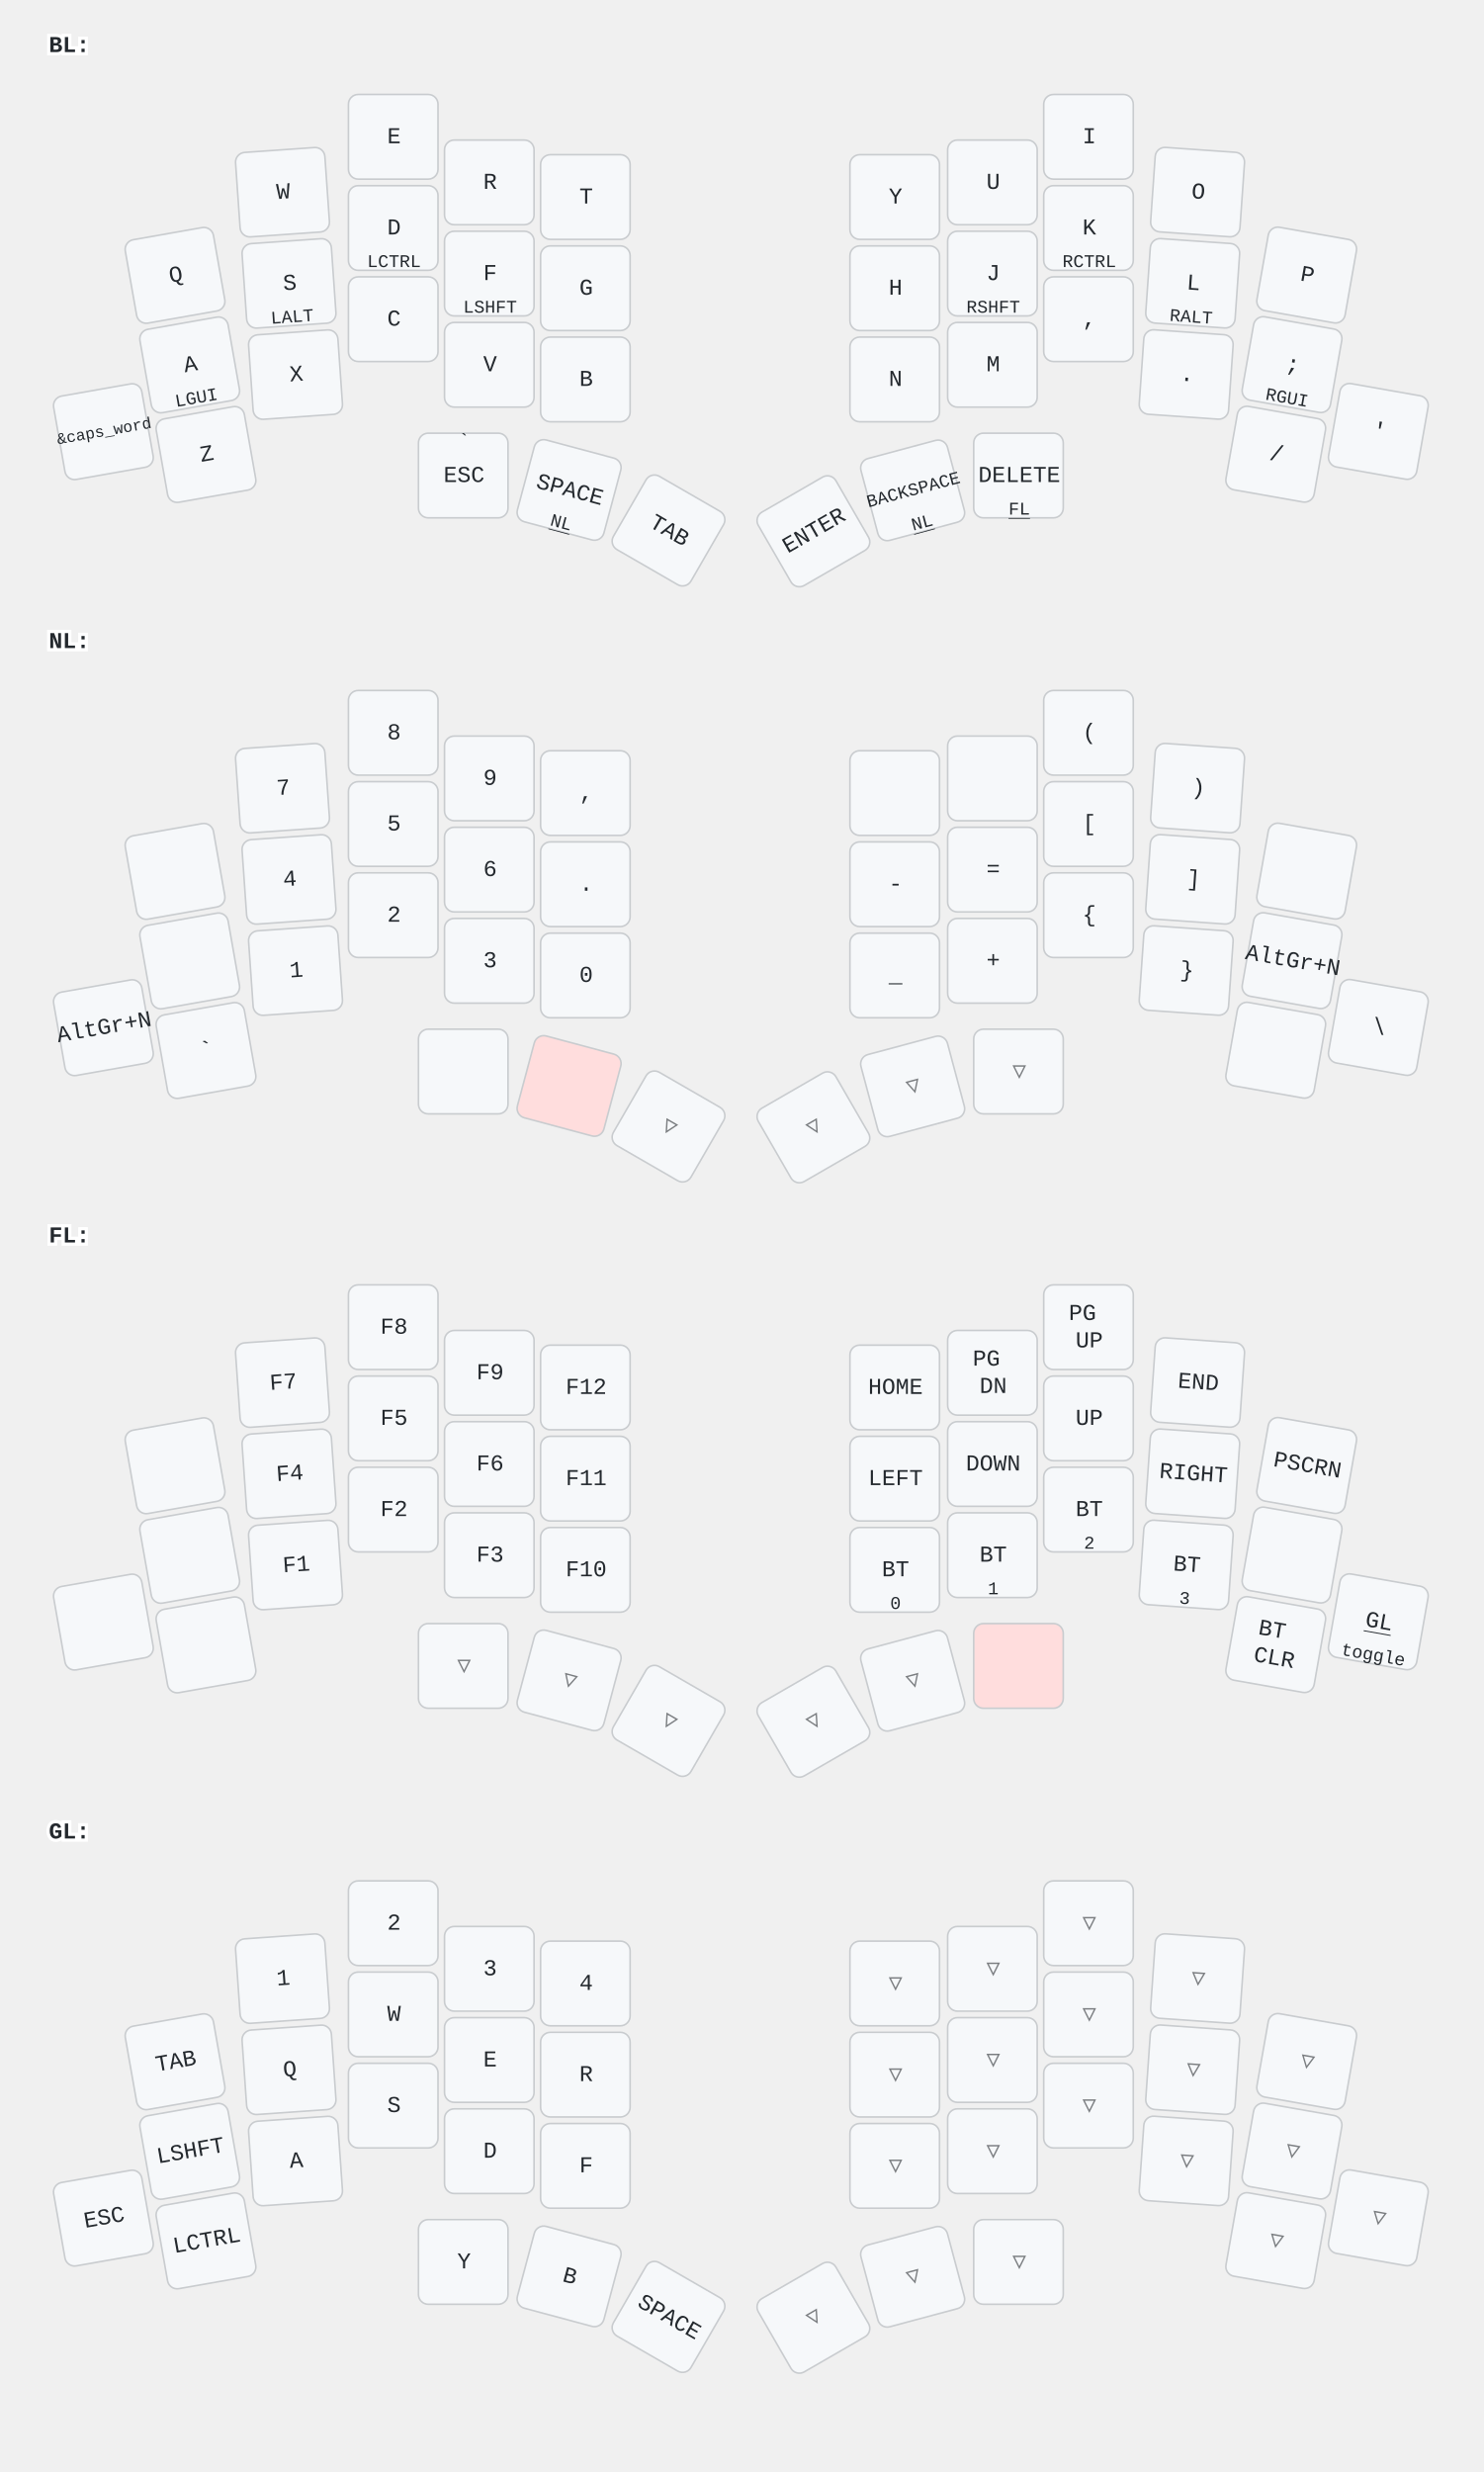
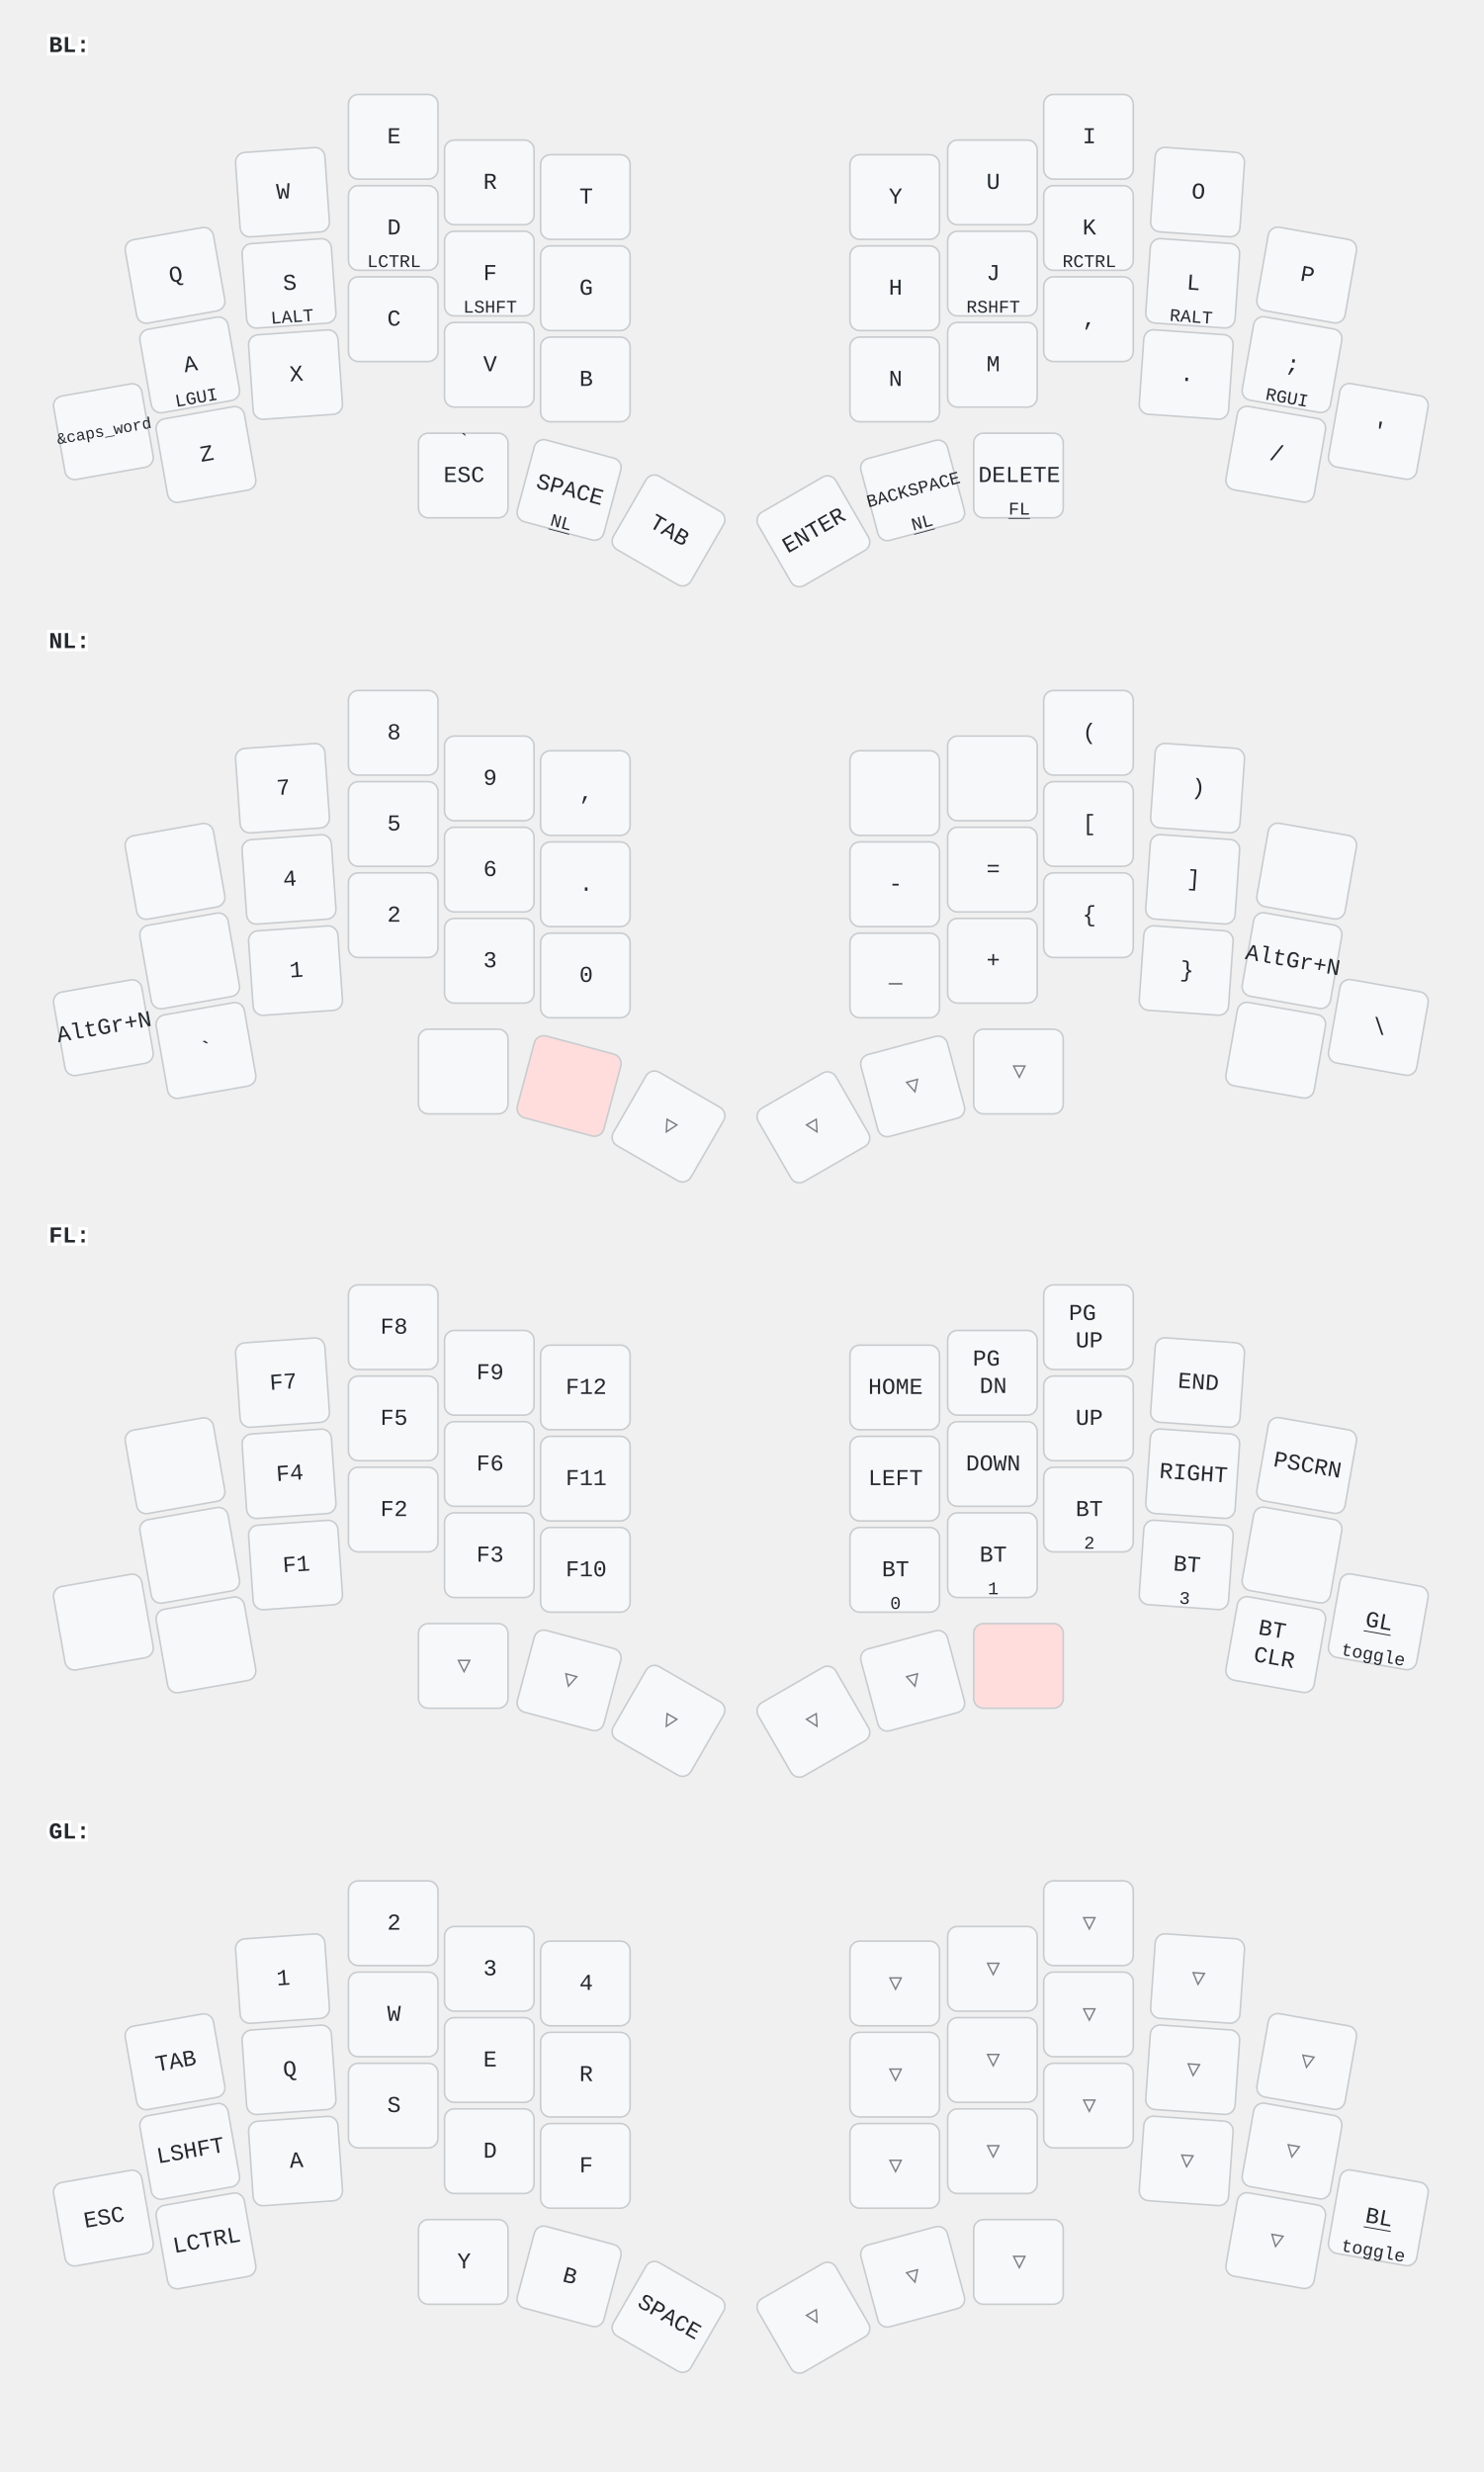
<svg xmlns="http://www.w3.org/2000/svg" width="911" height="1518" viewBox="0 0 911 1518" class="keymap">
  <style>/* inherit to force styles through use tags */
svg path {
    fill: inherit;
}

/* font and background color specifications */
svg.keymap {
    font-family: SFMono-Regular,Consolas,Liberation Mono,Menlo,monospace;
    font-size: 14px;
    font-kerning: normal;
    text-rendering: optimizeLegibility;
    fill: #24292e;
}

/* default key styling */
rect.key {
    fill: #f6f8fa;
}

rect.key, rect.combo {
    stroke: #c9cccf;
    stroke-width: 1;
}

/* default key side styling, only used is draw_key_sides is set */
rect.side {
    filter: brightness(90%);
}

/* color accent for combo boxes */
rect.combo, rect.combo-separate {
    fill: #cdf;
}

/* color accent for held keys */
rect.held, rect.combo.held {
    fill: #fdd;
}

/* color accent for ghost (optional) keys */
rect.ghost, rect.combo.ghost {
    stroke-dasharray: 4, 4;
    stroke-width: 2;
}

text {
    text-anchor: middle;
    dominant-baseline: middle;
}

/* styling for layer labels */
text.label {
    font-weight: bold;
    text-anchor: start;
    stroke: white;
    stroke-width: 4;
    paint-order: stroke;
}

/* styling for optional footer */
text.footer {
    text-anchor: end;
    dominant-baseline: auto;
    stroke: white;
    stroke-width: 4;
    paint-order: stroke;
}

/* styling for combo tap, and key non-tap label text */
text.combo, text.hold, text.shifted, text.left, text.right, text.tl, text.tr, text.bl, text.br {
    font-size: 11px;
}

text.hold, text.bl, text.br {
    text-anchor: middle;
    dominant-baseline: auto;
}

text.shifted, text.tl, text.tr {
    text-anchor: middle;
    dominant-baseline: hanging;
}

text.left, text.tl, text.bl {
    text-anchor: start;
}

text.right, text.tr, text.br {
    text-anchor: end;
}

text.layer-activator {
    text-decoration: underline;
}

/* styling for hold/shifted label text in combo box */
text.combo.hold, text.combo.shifted, text.combo.left, text.combo.right {
    font-size: 8px;
}

/* lighter symbol for transparent keys */
text.trans {
    fill: #7b7e81;
}

/* styling for combo dendrons */
path.combo {
    stroke-width: 1;
    stroke: gray;
    fill: none;
}

/* Start Tabler Icons Cleanup */
/* cannot use height/width with glyphs */
.icon-tabler &gt; path {
    fill: inherit;
    stroke: inherit;
    stroke-width: 2;
}
/* hide tabler's default box */
.icon-tabler &gt; path[stroke="none"][fill="none"] {
    visibility: hidden;
}
/* End Tabler Icons Cleanup */
</style>
  <g transform="translate(30, 0)" class="layer-BL">
    <text x="0" y="28" class="label" id="BL">BL:</text>
    <g transform="translate(0, 56)">
      <g transform="translate(78, 113) rotate(-10.0)" class="key keypos-0">
        <rect rx="6" ry="6" x="-28" y="-26" width="55" height="52" class="key" />
        <text x="0" y="0" class="key tap">Q</text>
      </g>
      <g transform="translate(144, 62) rotate(-4.0)" class="key keypos-1">
        <rect rx="6" ry="6" x="-28" y="-26" width="55" height="52" class="key" />
        <text x="0" y="0" class="key tap">W</text>
      </g>
      <g transform="translate(212, 28)" class="key keypos-2">
        <rect rx="6" ry="6" x="-28" y="-26" width="55" height="52" class="key" />
        <text x="0" y="0" class="key tap">E</text>
      </g>
      <g transform="translate(271, 56)" class="key keypos-3">
        <rect rx="6" ry="6" x="-28" y="-26" width="55" height="52" class="key" />
        <text x="0" y="0" class="key tap">R</text>
      </g>
      <g transform="translate(330, 65)" class="key keypos-4">
        <rect rx="6" ry="6" x="-28" y="-26" width="55" height="52" class="key" />
        <text x="0" y="0" class="key tap">T</text>
      </g>
      <g transform="translate(520, 65)" class="key keypos-5">
        <rect rx="6" ry="6" x="-28" y="-26" width="55" height="52" class="key" />
        <text x="0" y="0" class="key tap">Y</text>
      </g>
      <g transform="translate(580, 56)" class="key keypos-6">
        <rect rx="6" ry="6" x="-28" y="-26" width="55" height="52" class="key" />
        <text x="0" y="0" class="key tap">U</text>
      </g>
      <g transform="translate(639, 28)" class="key keypos-7">
        <rect rx="6" ry="6" x="-28" y="-26" width="55" height="52" class="key" />
        <text x="0" y="0" class="key tap">I</text>
      </g>
      <g transform="translate(706, 62) rotate(4.0)" class="key keypos-8">
        <rect rx="6" ry="6" x="-28" y="-26" width="55" height="52" class="key" />
        <text x="0" y="0" class="key tap">O</text>
      </g>
      <g transform="translate(773, 113) rotate(10.0)" class="key keypos-9">
        <rect rx="6" ry="6" x="-28" y="-26" width="55" height="52" class="key" />
        <text x="0" y="0" class="key tap">P</text>
      </g>
      <g transform="translate(87, 168) rotate(-10.0)" class="key keypos-10">
        <rect rx="6" ry="6" x="-28" y="-26" width="55" height="52" class="key" />
        <text x="0" y="0" class="key tap">A</text>
        <text x="0" y="24" class="key hold">LGUI</text>
      </g>
      <g transform="translate(148, 118) rotate(-4.0)" class="key keypos-11">
        <rect rx="6" ry="6" x="-28" y="-26" width="55" height="52" class="key" />
        <text x="0" y="0" class="key tap">S</text>
        <text x="0" y="24" class="key hold">LALT</text>
      </g>
      <g transform="translate(212, 84)" class="key keypos-12">
        <rect rx="6" ry="6" x="-28" y="-26" width="55" height="52" class="key" />
        <text x="0" y="0" class="key tap">D</text>
        <text x="0" y="24" class="key hold">LCTRL</text>
      </g>
      <g transform="translate(271, 112)" class="key keypos-13">
        <rect rx="6" ry="6" x="-28" y="-26" width="55" height="52" class="key" />
        <text x="0" y="0" class="key tap">F</text>
        <text x="0" y="24" class="key hold">LSHFT</text>
      </g>
      <g transform="translate(330, 121)" class="key keypos-14">
        <rect rx="6" ry="6" x="-28" y="-26" width="55" height="52" class="key" />
        <text x="0" y="0" class="key tap">G</text>
      </g>
      <g transform="translate(520, 121)" class="key keypos-15">
        <rect rx="6" ry="6" x="-28" y="-26" width="55" height="52" class="key" />
        <text x="0" y="0" class="key tap">H</text>
      </g>
      <g transform="translate(580, 112)" class="key keypos-16">
        <rect rx="6" ry="6" x="-28" y="-26" width="55" height="52" class="key" />
        <text x="0" y="0" class="key tap">J</text>
        <text x="0" y="24" class="key hold">RSHFT</text>
      </g>
      <g transform="translate(639, 84)" class="key keypos-17">
        <rect rx="6" ry="6" x="-28" y="-26" width="55" height="52" class="key" />
        <text x="0" y="0" class="key tap">K</text>
        <text x="0" y="24" class="key hold">RCTRL</text>
      </g>
      <g transform="translate(703, 118) rotate(4.0)" class="key keypos-18">
        <rect rx="6" ry="6" x="-28" y="-26" width="55" height="52" class="key" />
        <text x="0" y="0" class="key tap">L</text>
        <text x="0" y="24" class="key hold">RALT</text>
      </g>
      <g transform="translate(764, 168) rotate(10.0)" class="key keypos-19">
        <rect rx="6" ry="6" x="-28" y="-26" width="55" height="52" class="key" />
        <text x="0" y="0" class="key tap">;</text>
        <text x="0" y="24" class="key hold">RGUI</text>
      </g>
      <g transform="translate(34, 209) rotate(-10.0)" class="key keypos-20">
        <rect rx="6" ry="6" x="-28" y="-26" width="55" height="52" class="key" />
        <text x="0" y="0" class="key tap">
          <tspan style="font-size: 70%">&amp;caps_word</tspan>
        </text>
      </g>
      <g transform="translate(97, 223) rotate(-10.0)" class="key keypos-21">
        <rect rx="6" ry="6" x="-28" y="-26" width="55" height="52" class="key" />
        <text x="0" y="0" class="key tap">Z</text>
      </g>
      <g transform="translate(152, 174) rotate(-4.0)" class="key keypos-22">
        <rect rx="6" ry="6" x="-28" y="-26" width="55" height="52" class="key" />
        <text x="0" y="0" class="key tap">X</text>
      </g>
      <g transform="translate(212, 140)" class="key keypos-23">
        <rect rx="6" ry="6" x="-28" y="-26" width="55" height="52" class="key" />
        <text x="0" y="0" class="key tap">C</text>
      </g>
      <g transform="translate(271, 168)" class="key keypos-24">
        <rect rx="6" ry="6" x="-28" y="-26" width="55" height="52" class="key" />
        <text x="0" y="0" class="key tap">V</text>
      </g>
      <g transform="translate(330, 177)" class="key keypos-25">
        <rect rx="6" ry="6" x="-28" y="-26" width="55" height="52" class="key" />
        <text x="0" y="0" class="key tap">B</text>
      </g>
      <g transform="translate(520, 177)" class="key keypos-26">
        <rect rx="6" ry="6" x="-28" y="-26" width="55" height="52" class="key" />
        <text x="0" y="0" class="key tap">N</text>
      </g>
      <g transform="translate(580, 168)" class="key keypos-27">
        <rect rx="6" ry="6" x="-28" y="-26" width="55" height="52" class="key" />
        <text x="0" y="0" class="key tap">M</text>
      </g>
      <g transform="translate(639, 140)" class="key keypos-28">
        <rect rx="6" ry="6" x="-28" y="-26" width="55" height="52" class="key" />
        <text x="0" y="0" class="key tap">,</text>
      </g>
      <g transform="translate(699, 174) rotate(4.0)" class="key keypos-29">
        <rect rx="6" ry="6" x="-28" y="-26" width="55" height="52" class="key" />
        <text x="0" y="0" class="key tap">.</text>
      </g>
      <g transform="translate(754, 223) rotate(10.0)" class="key keypos-30">
        <rect rx="6" ry="6" x="-28" y="-26" width="55" height="52" class="key" />
        <text x="0" y="0" class="key tap">/</text>
      </g>
      <g transform="translate(817, 209) rotate(10.0)" class="key keypos-31">
        <rect rx="6" ry="6" x="-28" y="-26" width="55" height="52" class="key" />
        <text x="0" y="0" class="key tap">'</text>
      </g>
      <g transform="translate(255, 236)" class="key keypos-32">
        <rect rx="6" ry="6" x="-28" y="-26" width="55" height="52" class="key" />
        <text x="0" y="0" class="key tap">ESC</text>
        <text x="0" y="-24" class="key shifted">`</text>
      </g>
      <g transform="translate(320, 245) rotate(15.0)" class="key keypos-33">
        <rect rx="6" ry="6" x="-28" y="-26" width="55" height="52" class="key" />
        <text x="0" y="0" class="key tap">SPACE</text>
        <a href="#NL">
          <text x="0" y="24" class="key hold layer-activator">NL</text>
        </a>
      </g>
      <g transform="translate(381, 270) rotate(30.0)" class="key keypos-34">
        <rect rx="6" ry="6" x="-28" y="-26" width="55" height="52" class="key" />
        <text x="0" y="0" class="key tap">TAB</text>
      </g>
      <g transform="translate(470, 270) rotate(-30.0)" class="key keypos-35">
        <rect rx="6" ry="6" x="-28" y="-26" width="55" height="52" class="key" />
        <text x="0" y="0" class="key tap">ENTER</text>
      </g>
      <g transform="translate(531, 245) rotate(-15.0)" class="key keypos-36">
        <rect rx="6" ry="6" x="-28" y="-26" width="55" height="52" class="key" />
        <text x="0" y="0" class="key tap">
          <tspan style="font-size: 78%">BACKSPACE</tspan>
        </text>
        <a href="#NL">
          <text x="0" y="24" class="key hold layer-activator">NL</text>
        </a>
      </g>
      <g transform="translate(596, 236)" class="key keypos-37">
        <rect rx="6" ry="6" x="-28" y="-26" width="55" height="52" class="key" />
        <text x="0" y="0" class="key tap">DELETE</text>
        <a href="#FL">
          <text x="0" y="24" class="key hold layer-activator">FL</text>
        </a>
      </g>
    </g>
  </g>
  <g transform="translate(30, 366)" class="layer-NL">
    <text x="0" y="28" class="label" id="NL">NL:</text>
    <g transform="translate(0, 56)">
      <g transform="translate(78, 113) rotate(-10.0)" class="key keypos-0">
        <rect rx="6" ry="6" x="-28" y="-26" width="55" height="52" class="key" />
      </g>
      <g transform="translate(144, 62) rotate(-4.0)" class="key keypos-1">
        <rect rx="6" ry="6" x="-28" y="-26" width="55" height="52" class="key" />
        <text x="0" y="0" class="key tap">7</text>
      </g>
      <g transform="translate(212, 28)" class="key keypos-2">
        <rect rx="6" ry="6" x="-28" y="-26" width="55" height="52" class="key" />
        <text x="0" y="0" class="key tap">8</text>
      </g>
      <g transform="translate(271, 56)" class="key keypos-3">
        <rect rx="6" ry="6" x="-28" y="-26" width="55" height="52" class="key" />
        <text x="0" y="0" class="key tap">9</text>
      </g>
      <g transform="translate(330, 65)" class="key keypos-4">
        <rect rx="6" ry="6" x="-28" y="-26" width="55" height="52" class="key" />
        <text x="0" y="0" class="key tap">,</text>
      </g>
      <g transform="translate(520, 65)" class="key keypos-5">
        <rect rx="6" ry="6" x="-28" y="-26" width="55" height="52" class="key" />
      </g>
      <g transform="translate(580, 56)" class="key keypos-6">
        <rect rx="6" ry="6" x="-28" y="-26" width="55" height="52" class="key" />
      </g>
      <g transform="translate(639, 28)" class="key keypos-7">
        <rect rx="6" ry="6" x="-28" y="-26" width="55" height="52" class="key" />
        <text x="0" y="0" class="key tap">(</text>
      </g>
      <g transform="translate(706, 62) rotate(4.0)" class="key keypos-8">
        <rect rx="6" ry="6" x="-28" y="-26" width="55" height="52" class="key" />
        <text x="0" y="0" class="key tap">)</text>
      </g>
      <g transform="translate(773, 113) rotate(10.0)" class="key keypos-9">
        <rect rx="6" ry="6" x="-28" y="-26" width="55" height="52" class="key" />
      </g>
      <g transform="translate(87, 168) rotate(-10.0)" class="key keypos-10">
        <rect rx="6" ry="6" x="-28" y="-26" width="55" height="52" class="key" />
      </g>
      <g transform="translate(148, 118) rotate(-4.0)" class="key keypos-11">
        <rect rx="6" ry="6" x="-28" y="-26" width="55" height="52" class="key" />
        <text x="0" y="0" class="key tap">4</text>
      </g>
      <g transform="translate(212, 84)" class="key keypos-12">
        <rect rx="6" ry="6" x="-28" y="-26" width="55" height="52" class="key" />
        <text x="0" y="0" class="key tap">5</text>
      </g>
      <g transform="translate(271, 112)" class="key keypos-13">
        <rect rx="6" ry="6" x="-28" y="-26" width="55" height="52" class="key" />
        <text x="0" y="0" class="key tap">6</text>
      </g>
      <g transform="translate(330, 121)" class="key keypos-14">
        <rect rx="6" ry="6" x="-28" y="-26" width="55" height="52" class="key" />
        <text x="0" y="0" class="key tap">.</text>
      </g>
      <g transform="translate(520, 121)" class="key keypos-15">
        <rect rx="6" ry="6" x="-28" y="-26" width="55" height="52" class="key" />
        <text x="0" y="0" class="key tap">-</text>
      </g>
      <g transform="translate(580, 112)" class="key keypos-16">
        <rect rx="6" ry="6" x="-28" y="-26" width="55" height="52" class="key" />
        <text x="0" y="0" class="key tap">=</text>
      </g>
      <g transform="translate(639, 84)" class="key keypos-17">
        <rect rx="6" ry="6" x="-28" y="-26" width="55" height="52" class="key" />
        <text x="0" y="0" class="key tap">[</text>
      </g>
      <g transform="translate(703, 118) rotate(4.0)" class="key keypos-18">
        <rect rx="6" ry="6" x="-28" y="-26" width="55" height="52" class="key" />
        <text x="0" y="0" class="key tap">]</text>
      </g>
      <g transform="translate(764, 168) rotate(10.0)" class="key keypos-19">
        <rect rx="6" ry="6" x="-28" y="-26" width="55" height="52" class="key" />
        <text x="0" y="0" class="key tap">AltGr+N</text>
      </g>
      <g transform="translate(34, 209) rotate(-10.0)" class="key keypos-20">
        <rect rx="6" ry="6" x="-28" y="-26" width="55" height="52" class="key" />
        <text x="0" y="0" class="key tap">AltGr+N</text>
      </g>
      <g transform="translate(97, 223) rotate(-10.0)" class="key keypos-21">
        <rect rx="6" ry="6" x="-28" y="-26" width="55" height="52" class="key" />
        <text x="0" y="0" class="key tap">`</text>
      </g>
      <g transform="translate(152, 174) rotate(-4.0)" class="key keypos-22">
        <rect rx="6" ry="6" x="-28" y="-26" width="55" height="52" class="key" />
        <text x="0" y="0" class="key tap">1</text>
      </g>
      <g transform="translate(212, 140)" class="key keypos-23">
        <rect rx="6" ry="6" x="-28" y="-26" width="55" height="52" class="key" />
        <text x="0" y="0" class="key tap">2</text>
      </g>
      <g transform="translate(271, 168)" class="key keypos-24">
        <rect rx="6" ry="6" x="-28" y="-26" width="55" height="52" class="key" />
        <text x="0" y="0" class="key tap">3</text>
      </g>
      <g transform="translate(330, 177)" class="key keypos-25">
        <rect rx="6" ry="6" x="-28" y="-26" width="55" height="52" class="key" />
        <text x="0" y="0" class="key tap">0</text>
      </g>
      <g transform="translate(520, 177)" class="key keypos-26">
        <rect rx="6" ry="6" x="-28" y="-26" width="55" height="52" class="key" />
        <text x="0" y="0" class="key tap">_</text>
      </g>
      <g transform="translate(580, 168)" class="key keypos-27">
        <rect rx="6" ry="6" x="-28" y="-26" width="55" height="52" class="key" />
        <text x="0" y="0" class="key tap">+</text>
      </g>
      <g transform="translate(639, 140)" class="key keypos-28">
        <rect rx="6" ry="6" x="-28" y="-26" width="55" height="52" class="key" />
        <text x="0" y="0" class="key tap">{</text>
      </g>
      <g transform="translate(699, 174) rotate(4.0)" class="key keypos-29">
        <rect rx="6" ry="6" x="-28" y="-26" width="55" height="52" class="key" />
        <text x="0" y="0" class="key tap">}</text>
      </g>
      <g transform="translate(754, 223) rotate(10.0)" class="key keypos-30">
        <rect rx="6" ry="6" x="-28" y="-26" width="55" height="52" class="key" />
      </g>
      <g transform="translate(817, 209) rotate(10.0)" class="key keypos-31">
        <rect rx="6" ry="6" x="-28" y="-26" width="55" height="52" class="key" />
        <text x="0" y="0" class="key tap">\</text>
      </g>
      <g transform="translate(255, 236)" class="key keypos-32">
        <rect rx="6" ry="6" x="-28" y="-26" width="55" height="52" class="key" />
      </g>
      <g transform="translate(320, 245) rotate(15.0)" class="key held keypos-33">
        <rect rx="6" ry="6" x="-28" y="-26" width="55" height="52" class="key held" />
      </g>
      <g transform="translate(381, 270) rotate(30.0)" class="key trans keypos-34">
        <rect rx="6" ry="6" x="-28" y="-26" width="55" height="52" class="key trans" />
        <text x="0" y="0" class="key trans tap">▽</text>
      </g>
      <g transform="translate(470, 270) rotate(-30.0)" class="key trans keypos-35">
        <rect rx="6" ry="6" x="-28" y="-26" width="55" height="52" class="key trans" />
        <text x="0" y="0" class="key trans tap">▽</text>
      </g>
      <g transform="translate(531, 245) rotate(-15.0)" class="key trans keypos-36">
        <rect rx="6" ry="6" x="-28" y="-26" width="55" height="52" class="key trans" />
        <text x="0" y="0" class="key trans tap">▽</text>
      </g>
      <g transform="translate(596, 236)" class="key trans keypos-37">
        <rect rx="6" ry="6" x="-28" y="-26" width="55" height="52" class="key trans" />
        <text x="0" y="0" class="key trans tap">▽</text>
      </g>
    </g>
  </g>
  <g transform="translate(30, 731)" class="layer-FL">
    <text x="0" y="28" class="label" id="FL">FL:</text>
    <g transform="translate(0, 56)">
      <g transform="translate(78, 113) rotate(-10.0)" class="key keypos-0">
        <rect rx="6" ry="6" x="-28" y="-26" width="55" height="52" class="key" />
      </g>
      <g transform="translate(144, 62) rotate(-4.0)" class="key keypos-1">
        <rect rx="6" ry="6" x="-28" y="-26" width="55" height="52" class="key" />
        <text x="0" y="0" class="key tap">F7</text>
      </g>
      <g transform="translate(212, 28)" class="key keypos-2">
        <rect rx="6" ry="6" x="-28" y="-26" width="55" height="52" class="key" />
        <text x="0" y="0" class="key tap">F8</text>
      </g>
      <g transform="translate(271, 56)" class="key keypos-3">
        <rect rx="6" ry="6" x="-28" y="-26" width="55" height="52" class="key" />
        <text x="0" y="0" class="key tap">F9</text>
      </g>
      <g transform="translate(330, 65)" class="key keypos-4">
        <rect rx="6" ry="6" x="-28" y="-26" width="55" height="52" class="key" />
        <text x="0" y="0" class="key tap">F12</text>
      </g>
      <g transform="translate(520, 65)" class="key keypos-5">
        <rect rx="6" ry="6" x="-28" y="-26" width="55" height="52" class="key" />
        <text x="0" y="0" class="key tap">HOME</text>
      </g>
      <g transform="translate(580, 56)" class="key keypos-6">
        <rect rx="6" ry="6" x="-28" y="-26" width="55" height="52" class="key" />
        <text x="0" y="0" class="key tap">
          <tspan x="0" dy="-0.6em">PG</tspan>
          <tspan x="0" dy="1.2em">DN</tspan>
        </text>
      </g>
      <g transform="translate(639, 28)" class="key keypos-7">
        <rect rx="6" ry="6" x="-28" y="-26" width="55" height="52" class="key" />
        <text x="0" y="0" class="key tap">
          <tspan x="0" dy="-0.6em">PG</tspan>
          <tspan x="0" dy="1.2em">UP</tspan>
        </text>
      </g>
      <g transform="translate(706, 62) rotate(4.0)" class="key keypos-8">
        <rect rx="6" ry="6" x="-28" y="-26" width="55" height="52" class="key" />
        <text x="0" y="0" class="key tap">END</text>
      </g>
      <g transform="translate(773, 113) rotate(10.0)" class="key keypos-9">
        <rect rx="6" ry="6" x="-28" y="-26" width="55" height="52" class="key" />
        <text x="0" y="0" class="key tap">PSCRN</text>
      </g>
      <g transform="translate(87, 168) rotate(-10.0)" class="key keypos-10">
        <rect rx="6" ry="6" x="-28" y="-26" width="55" height="52" class="key" />
      </g>
      <g transform="translate(148, 118) rotate(-4.0)" class="key keypos-11">
        <rect rx="6" ry="6" x="-28" y="-26" width="55" height="52" class="key" />
        <text x="0" y="0" class="key tap">F4</text>
      </g>
      <g transform="translate(212, 84)" class="key keypos-12">
        <rect rx="6" ry="6" x="-28" y="-26" width="55" height="52" class="key" />
        <text x="0" y="0" class="key tap">F5</text>
      </g>
      <g transform="translate(271, 112)" class="key keypos-13">
        <rect rx="6" ry="6" x="-28" y="-26" width="55" height="52" class="key" />
        <text x="0" y="0" class="key tap">F6</text>
      </g>
      <g transform="translate(330, 121)" class="key keypos-14">
        <rect rx="6" ry="6" x="-28" y="-26" width="55" height="52" class="key" />
        <text x="0" y="0" class="key tap">F11</text>
      </g>
      <g transform="translate(520, 121)" class="key keypos-15">
        <rect rx="6" ry="6" x="-28" y="-26" width="55" height="52" class="key" />
        <text x="0" y="0" class="key tap">LEFT</text>
      </g>
      <g transform="translate(580, 112)" class="key keypos-16">
        <rect rx="6" ry="6" x="-28" y="-26" width="55" height="52" class="key" />
        <text x="0" y="0" class="key tap">DOWN</text>
      </g>
      <g transform="translate(639, 84)" class="key keypos-17">
        <rect rx="6" ry="6" x="-28" y="-26" width="55" height="52" class="key" />
        <text x="0" y="0" class="key tap">UP</text>
      </g>
      <g transform="translate(703, 118) rotate(4.0)" class="key keypos-18">
        <rect rx="6" ry="6" x="-28" y="-26" width="55" height="52" class="key" />
        <text x="0" y="0" class="key tap">RIGHT</text>
      </g>
      <g transform="translate(764, 168) rotate(10.0)" class="key keypos-19">
        <rect rx="6" ry="6" x="-28" y="-26" width="55" height="52" class="key" />
      </g>
      <g transform="translate(34, 209) rotate(-10.0)" class="key keypos-20">
        <rect rx="6" ry="6" x="-28" y="-26" width="55" height="52" class="key" />
      </g>
      <g transform="translate(97, 223) rotate(-10.0)" class="key keypos-21">
        <rect rx="6" ry="6" x="-28" y="-26" width="55" height="52" class="key" />
      </g>
      <g transform="translate(152, 174) rotate(-4.0)" class="key keypos-22">
        <rect rx="6" ry="6" x="-28" y="-26" width="55" height="52" class="key" />
        <text x="0" y="0" class="key tap">F1</text>
      </g>
      <g transform="translate(212, 140)" class="key keypos-23">
        <rect rx="6" ry="6" x="-28" y="-26" width="55" height="52" class="key" />
        <text x="0" y="0" class="key tap">F2</text>
      </g>
      <g transform="translate(271, 168)" class="key keypos-24">
        <rect rx="6" ry="6" x="-28" y="-26" width="55" height="52" class="key" />
        <text x="0" y="0" class="key tap">F3</text>
      </g>
      <g transform="translate(330, 177)" class="key keypos-25">
        <rect rx="6" ry="6" x="-28" y="-26" width="55" height="52" class="key" />
        <text x="0" y="0" class="key tap">F10</text>
      </g>
      <g transform="translate(520, 177)" class="key keypos-26">
        <rect rx="6" ry="6" x="-28" y="-26" width="55" height="52" class="key" />
        <text x="0" y="0" class="key tap">BT</text>
        <text x="0" y="24" class="key hold">0</text>
      </g>
      <g transform="translate(580, 168)" class="key keypos-27">
        <rect rx="6" ry="6" x="-28" y="-26" width="55" height="52" class="key" />
        <text x="0" y="0" class="key tap">BT</text>
        <text x="0" y="24" class="key hold">1</text>
      </g>
      <g transform="translate(639, 140)" class="key keypos-28">
        <rect rx="6" ry="6" x="-28" y="-26" width="55" height="52" class="key" />
        <text x="0" y="0" class="key tap">BT</text>
        <text x="0" y="24" class="key hold">2</text>
      </g>
      <g transform="translate(699, 174) rotate(4.0)" class="key keypos-29">
        <rect rx="6" ry="6" x="-28" y="-26" width="55" height="52" class="key" />
        <text x="0" y="0" class="key tap">BT</text>
        <text x="0" y="24" class="key hold">3</text>
      </g>
      <g transform="translate(754, 223) rotate(10.0)" class="key keypos-30">
        <rect rx="6" ry="6" x="-28" y="-26" width="55" height="52" class="key" />
        <text x="0" y="0" class="key tap">
          <tspan x="0" dy="-0.6em">BT</tspan>
          <tspan x="0" dy="1.2em">CLR</tspan>
        </text>
      </g>
      <g transform="translate(817, 209) rotate(10.0)" class="key keypos-31">
        <rect rx="6" ry="6" x="-28" y="-26" width="55" height="52" class="key" />
        <a href="#GL">
          <text x="0" y="0" class="key tap layer-activator">GL</text>
        </a>
        <text x="0" y="24" class="key hold">toggle</text>
      </g>
      <g transform="translate(255, 236)" class="key trans keypos-32">
        <rect rx="6" ry="6" x="-28" y="-26" width="55" height="52" class="key trans" />
        <text x="0" y="0" class="key trans tap">▽</text>
      </g>
      <g transform="translate(320, 245) rotate(15.0)" class="key trans keypos-33">
        <rect rx="6" ry="6" x="-28" y="-26" width="55" height="52" class="key trans" />
        <text x="0" y="0" class="key trans tap">▽</text>
      </g>
      <g transform="translate(381, 270) rotate(30.0)" class="key trans keypos-34">
        <rect rx="6" ry="6" x="-28" y="-26" width="55" height="52" class="key trans" />
        <text x="0" y="0" class="key trans tap">▽</text>
      </g>
      <g transform="translate(470, 270) rotate(-30.0)" class="key trans keypos-35">
        <rect rx="6" ry="6" x="-28" y="-26" width="55" height="52" class="key trans" />
        <text x="0" y="0" class="key trans tap">▽</text>
      </g>
      <g transform="translate(531, 245) rotate(-15.0)" class="key trans keypos-36">
        <rect rx="6" ry="6" x="-28" y="-26" width="55" height="52" class="key trans" />
        <text x="0" y="0" class="key trans tap">▽</text>
      </g>
      <g transform="translate(596, 236)" class="key held keypos-37">
        <rect rx="6" ry="6" x="-28" y="-26" width="55" height="52" class="key held" />
      </g>
    </g>
  </g>
  <g transform="translate(30, 1097)" class="layer-GL">
    <text x="0" y="28" class="label" id="GL">GL:</text>
    <g transform="translate(0, 56)">
      <g transform="translate(78, 113) rotate(-10.0)" class="key keypos-0">
        <rect rx="6" ry="6" x="-28" y="-26" width="55" height="52" class="key" />
        <text x="0" y="0" class="key tap">TAB</text>
      </g>
      <g transform="translate(144, 62) rotate(-4.0)" class="key keypos-1">
        <rect rx="6" ry="6" x="-28" y="-26" width="55" height="52" class="key" />
        <text x="0" y="0" class="key tap">1</text>
      </g>
      <g transform="translate(212, 28)" class="key keypos-2">
        <rect rx="6" ry="6" x="-28" y="-26" width="55" height="52" class="key" />
        <text x="0" y="0" class="key tap">2</text>
      </g>
      <g transform="translate(271, 56)" class="key keypos-3">
        <rect rx="6" ry="6" x="-28" y="-26" width="55" height="52" class="key" />
        <text x="0" y="0" class="key tap">3</text>
      </g>
      <g transform="translate(330, 65)" class="key keypos-4">
        <rect rx="6" ry="6" x="-28" y="-26" width="55" height="52" class="key" />
        <text x="0" y="0" class="key tap">4</text>
      </g>
      <g transform="translate(520, 65)" class="key trans keypos-5">
        <rect rx="6" ry="6" x="-28" y="-26" width="55" height="52" class="key trans" />
        <text x="0" y="0" class="key trans tap">▽</text>
      </g>
      <g transform="translate(580, 56)" class="key trans keypos-6">
        <rect rx="6" ry="6" x="-28" y="-26" width="55" height="52" class="key trans" />
        <text x="0" y="0" class="key trans tap">▽</text>
      </g>
      <g transform="translate(639, 28)" class="key trans keypos-7">
        <rect rx="6" ry="6" x="-28" y="-26" width="55" height="52" class="key trans" />
        <text x="0" y="0" class="key trans tap">▽</text>
      </g>
      <g transform="translate(706, 62) rotate(4.0)" class="key trans keypos-8">
        <rect rx="6" ry="6" x="-28" y="-26" width="55" height="52" class="key trans" />
        <text x="0" y="0" class="key trans tap">▽</text>
      </g>
      <g transform="translate(773, 113) rotate(10.0)" class="key trans keypos-9">
        <rect rx="6" ry="6" x="-28" y="-26" width="55" height="52" class="key trans" />
        <text x="0" y="0" class="key trans tap">▽</text>
      </g>
      <g transform="translate(87, 168) rotate(-10.0)" class="key keypos-10">
        <rect rx="6" ry="6" x="-28" y="-26" width="55" height="52" class="key" />
        <text x="0" y="0" class="key tap">LSHFT</text>
      </g>
      <g transform="translate(148, 118) rotate(-4.0)" class="key keypos-11">
        <rect rx="6" ry="6" x="-28" y="-26" width="55" height="52" class="key" />
        <text x="0" y="0" class="key tap">Q</text>
      </g>
      <g transform="translate(212, 84)" class="key keypos-12">
        <rect rx="6" ry="6" x="-28" y="-26" width="55" height="52" class="key" />
        <text x="0" y="0" class="key tap">W</text>
      </g>
      <g transform="translate(271, 112)" class="key keypos-13">
        <rect rx="6" ry="6" x="-28" y="-26" width="55" height="52" class="key" />
        <text x="0" y="0" class="key tap">E</text>
      </g>
      <g transform="translate(330, 121)" class="key keypos-14">
        <rect rx="6" ry="6" x="-28" y="-26" width="55" height="52" class="key" />
        <text x="0" y="0" class="key tap">R</text>
      </g>
      <g transform="translate(520, 121)" class="key trans keypos-15">
        <rect rx="6" ry="6" x="-28" y="-26" width="55" height="52" class="key trans" />
        <text x="0" y="0" class="key trans tap">▽</text>
      </g>
      <g transform="translate(580, 112)" class="key trans keypos-16">
        <rect rx="6" ry="6" x="-28" y="-26" width="55" height="52" class="key trans" />
        <text x="0" y="0" class="key trans tap">▽</text>
      </g>
      <g transform="translate(639, 84)" class="key trans keypos-17">
        <rect rx="6" ry="6" x="-28" y="-26" width="55" height="52" class="key trans" />
        <text x="0" y="0" class="key trans tap">▽</text>
      </g>
      <g transform="translate(703, 118) rotate(4.0)" class="key trans keypos-18">
        <rect rx="6" ry="6" x="-28" y="-26" width="55" height="52" class="key trans" />
        <text x="0" y="0" class="key trans tap">▽</text>
      </g>
      <g transform="translate(764, 168) rotate(10.0)" class="key trans keypos-19">
        <rect rx="6" ry="6" x="-28" y="-26" width="55" height="52" class="key trans" />
        <text x="0" y="0" class="key trans tap">▽</text>
      </g>
      <g transform="translate(34, 209) rotate(-10.0)" class="key keypos-20">
        <rect rx="6" ry="6" x="-28" y="-26" width="55" height="52" class="key" />
        <text x="0" y="0" class="key tap">ESC</text>
      </g>
      <g transform="translate(97, 223) rotate(-10.0)" class="key keypos-21">
        <rect rx="6" ry="6" x="-28" y="-26" width="55" height="52" class="key" />
        <text x="0" y="0" class="key tap">LCTRL</text>
      </g>
      <g transform="translate(152, 174) rotate(-4.0)" class="key keypos-22">
        <rect rx="6" ry="6" x="-28" y="-26" width="55" height="52" class="key" />
        <text x="0" y="0" class="key tap">A</text>
      </g>
      <g transform="translate(212, 140)" class="key keypos-23">
        <rect rx="6" ry="6" x="-28" y="-26" width="55" height="52" class="key" />
        <text x="0" y="0" class="key tap">S</text>
      </g>
      <g transform="translate(271, 168)" class="key keypos-24">
        <rect rx="6" ry="6" x="-28" y="-26" width="55" height="52" class="key" />
        <text x="0" y="0" class="key tap">D</text>
      </g>
      <g transform="translate(330, 177)" class="key keypos-25">
        <rect rx="6" ry="6" x="-28" y="-26" width="55" height="52" class="key" />
        <text x="0" y="0" class="key tap">F</text>
      </g>
      <g transform="translate(520, 177)" class="key trans keypos-26">
        <rect rx="6" ry="6" x="-28" y="-26" width="55" height="52" class="key trans" />
        <text x="0" y="0" class="key trans tap">▽</text>
      </g>
      <g transform="translate(580, 168)" class="key trans keypos-27">
        <rect rx="6" ry="6" x="-28" y="-26" width="55" height="52" class="key trans" />
        <text x="0" y="0" class="key trans tap">▽</text>
      </g>
      <g transform="translate(639, 140)" class="key trans keypos-28">
        <rect rx="6" ry="6" x="-28" y="-26" width="55" height="52" class="key trans" />
        <text x="0" y="0" class="key trans tap">▽</text>
      </g>
      <g transform="translate(699, 174) rotate(4.0)" class="key trans keypos-29">
        <rect rx="6" ry="6" x="-28" y="-26" width="55" height="52" class="key trans" />
        <text x="0" y="0" class="key trans tap">▽</text>
      </g>
      <g transform="translate(754, 223) rotate(10.0)" class="key trans keypos-30">
        <rect rx="6" ry="6" x="-28" y="-26" width="55" height="52" class="key trans" />
        <text x="0" y="0" class="key trans tap">▽</text>
      </g>
-       <g transform="translate(817, 209) rotate(10.0)" class="key trans keypos-31">
-         <rect rx="6" ry="6" x="-28" y="-26" width="55" height="52" class="key trans" />
-         <text x="0" y="0" class="key trans tap">▽</text>
+       <g transform="translate(817, 209) rotate(10.0)" class="key keypos-31">
+         <rect rx="6" ry="6" x="-28" y="-26" width="55" height="52" class="key" />
+         <a href="#BL">
+           <text x="0" y="0" class="key tap layer-activator">BL</text>
+         </a>
+         <text x="0" y="24" class="key hold">toggle</text>
      </g>
      <g transform="translate(255, 236)" class="key keypos-32">
        <rect rx="6" ry="6" x="-28" y="-26" width="55" height="52" class="key" />
        <text x="0" y="0" class="key tap">Y</text>
      </g>
      <g transform="translate(320, 245) rotate(15.0)" class="key keypos-33">
        <rect rx="6" ry="6" x="-28" y="-26" width="55" height="52" class="key" />
        <text x="0" y="0" class="key tap">B</text>
      </g>
      <g transform="translate(381, 270) rotate(30.0)" class="key keypos-34">
        <rect rx="6" ry="6" x="-28" y="-26" width="55" height="52" class="key" />
        <text x="0" y="0" class="key tap">SPACE</text>
      </g>
      <g transform="translate(470, 270) rotate(-30.0)" class="key trans keypos-35">
        <rect rx="6" ry="6" x="-28" y="-26" width="55" height="52" class="key trans" />
        <text x="0" y="0" class="key trans tap">▽</text>
      </g>
      <g transform="translate(531, 245) rotate(-15.0)" class="key trans keypos-36">
        <rect rx="6" ry="6" x="-28" y="-26" width="55" height="52" class="key trans" />
        <text x="0" y="0" class="key trans tap">▽</text>
      </g>
      <g transform="translate(596, 236)" class="key trans keypos-37">
        <rect rx="6" ry="6" x="-28" y="-26" width="55" height="52" class="key trans" />
        <text x="0" y="0" class="key trans tap">▽</text>
      </g>
    </g>
  </g>
</svg>
